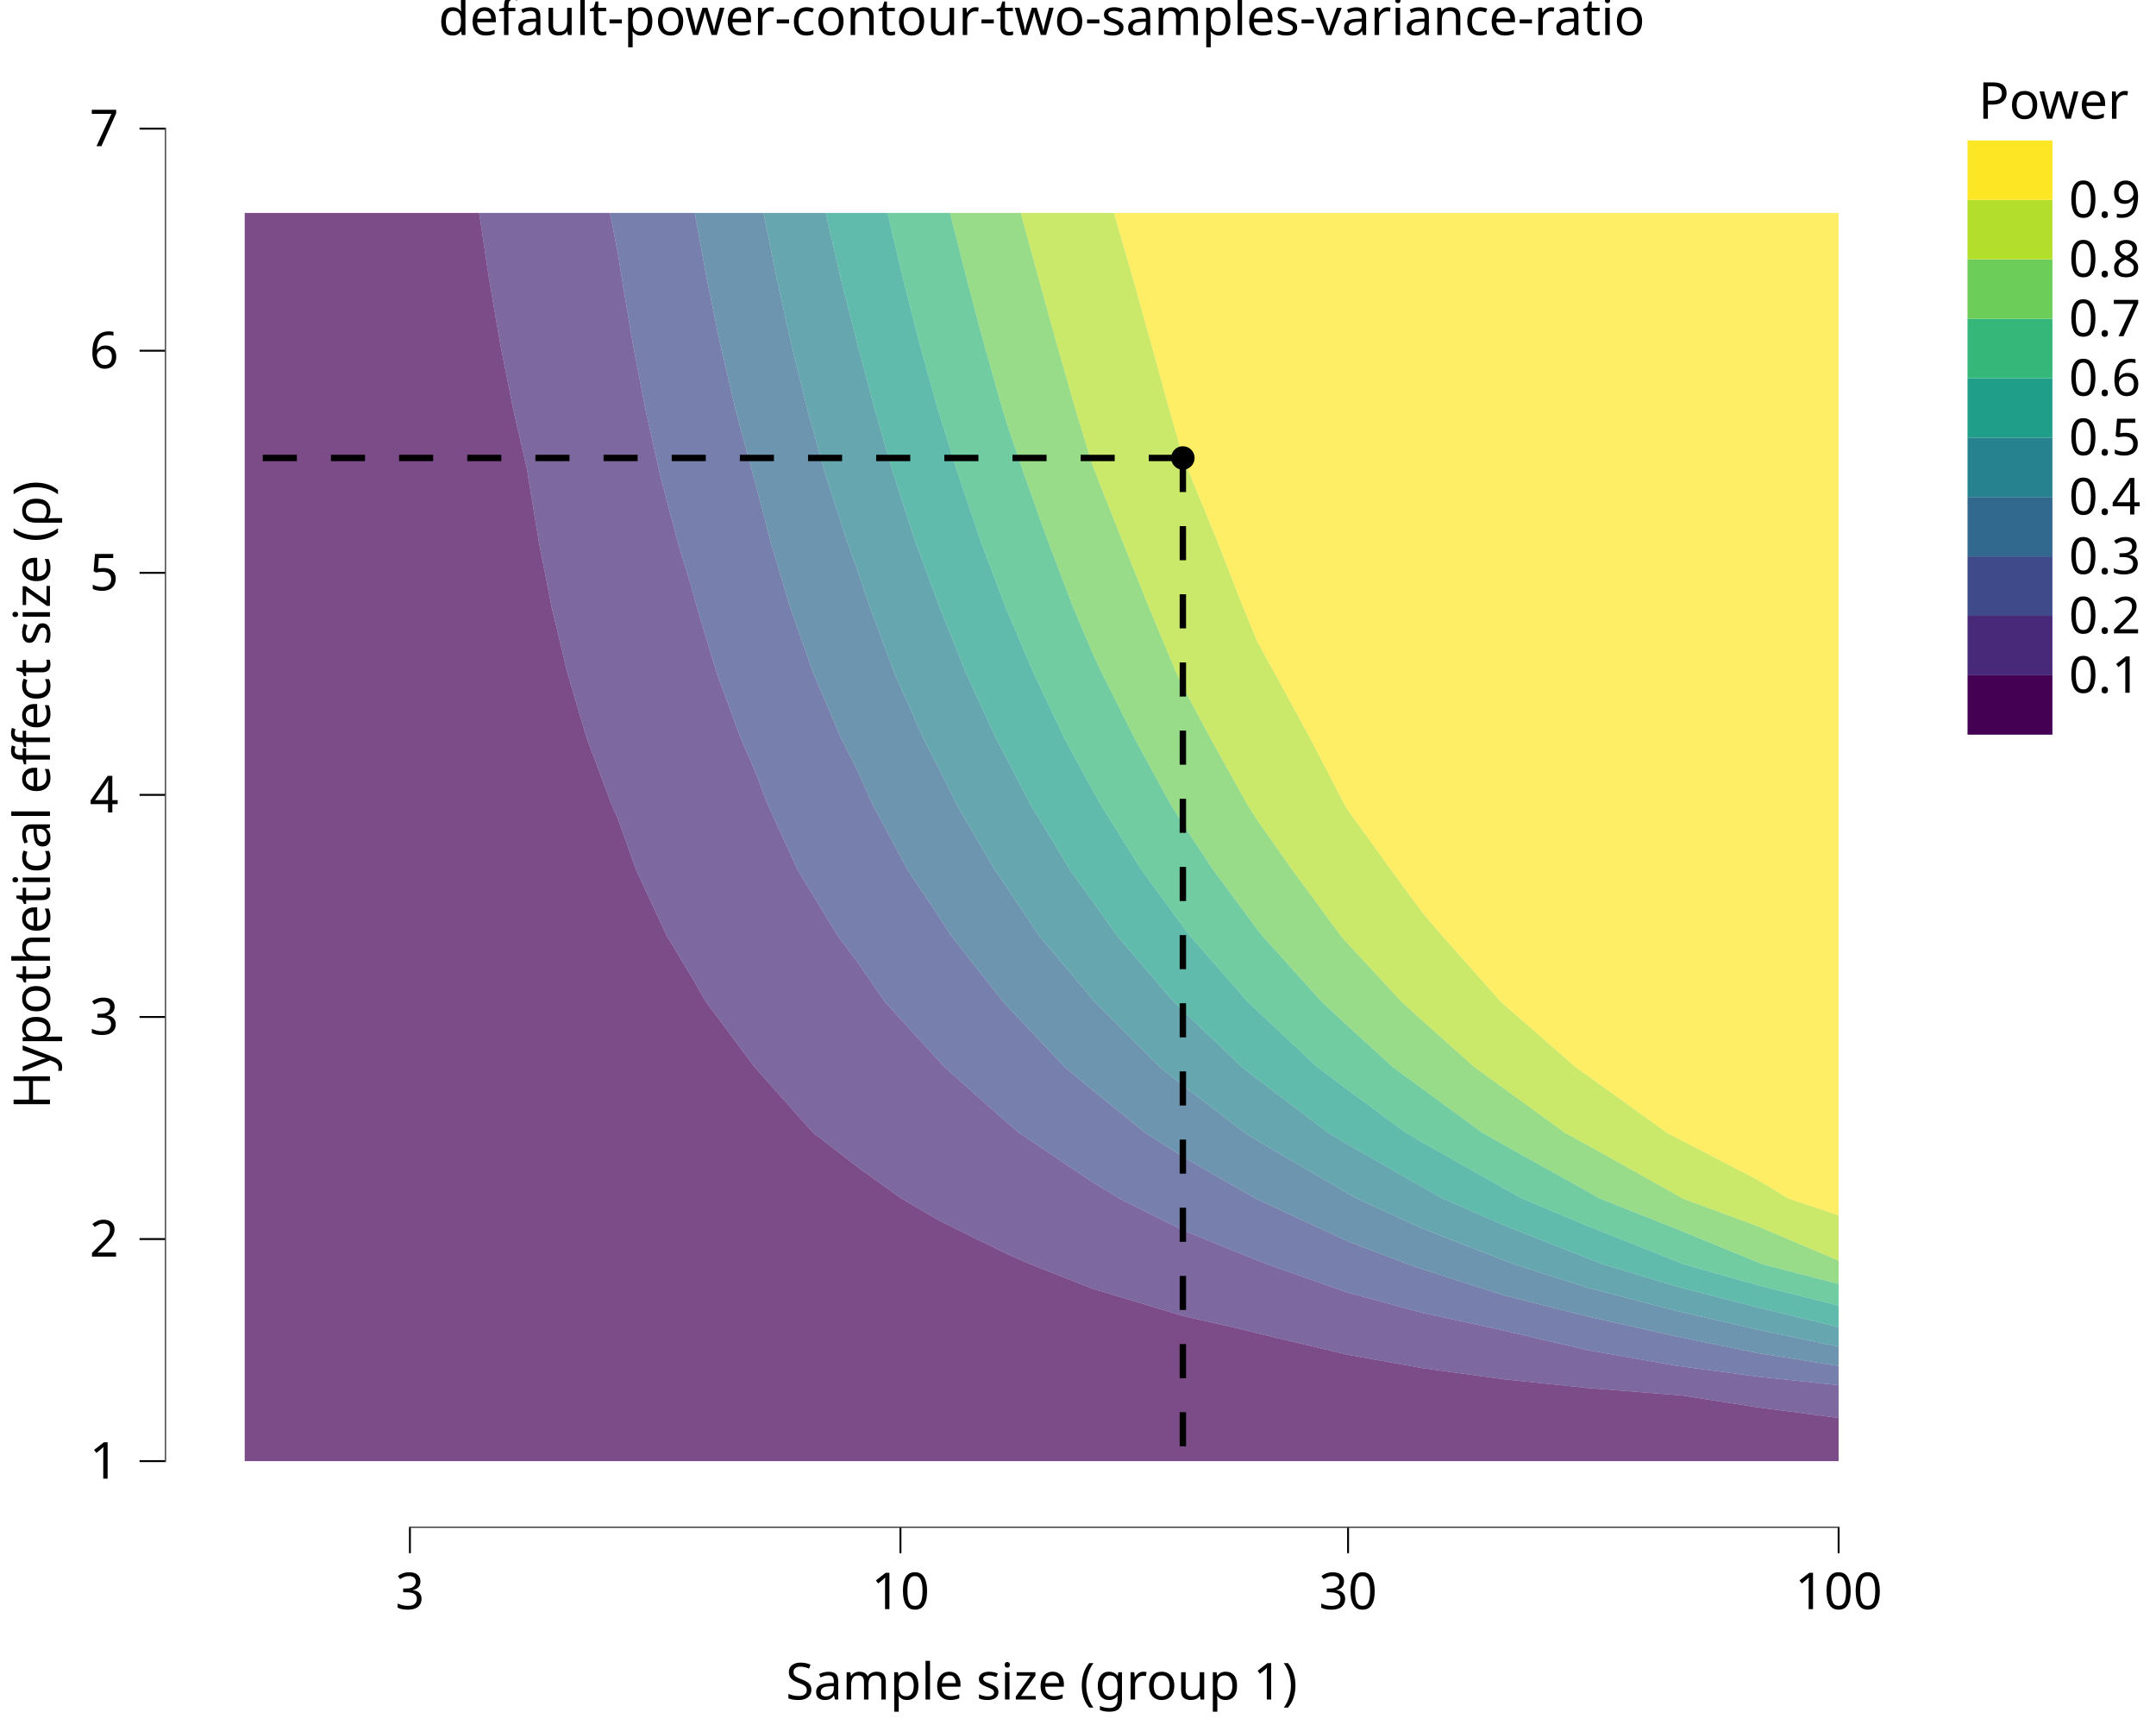
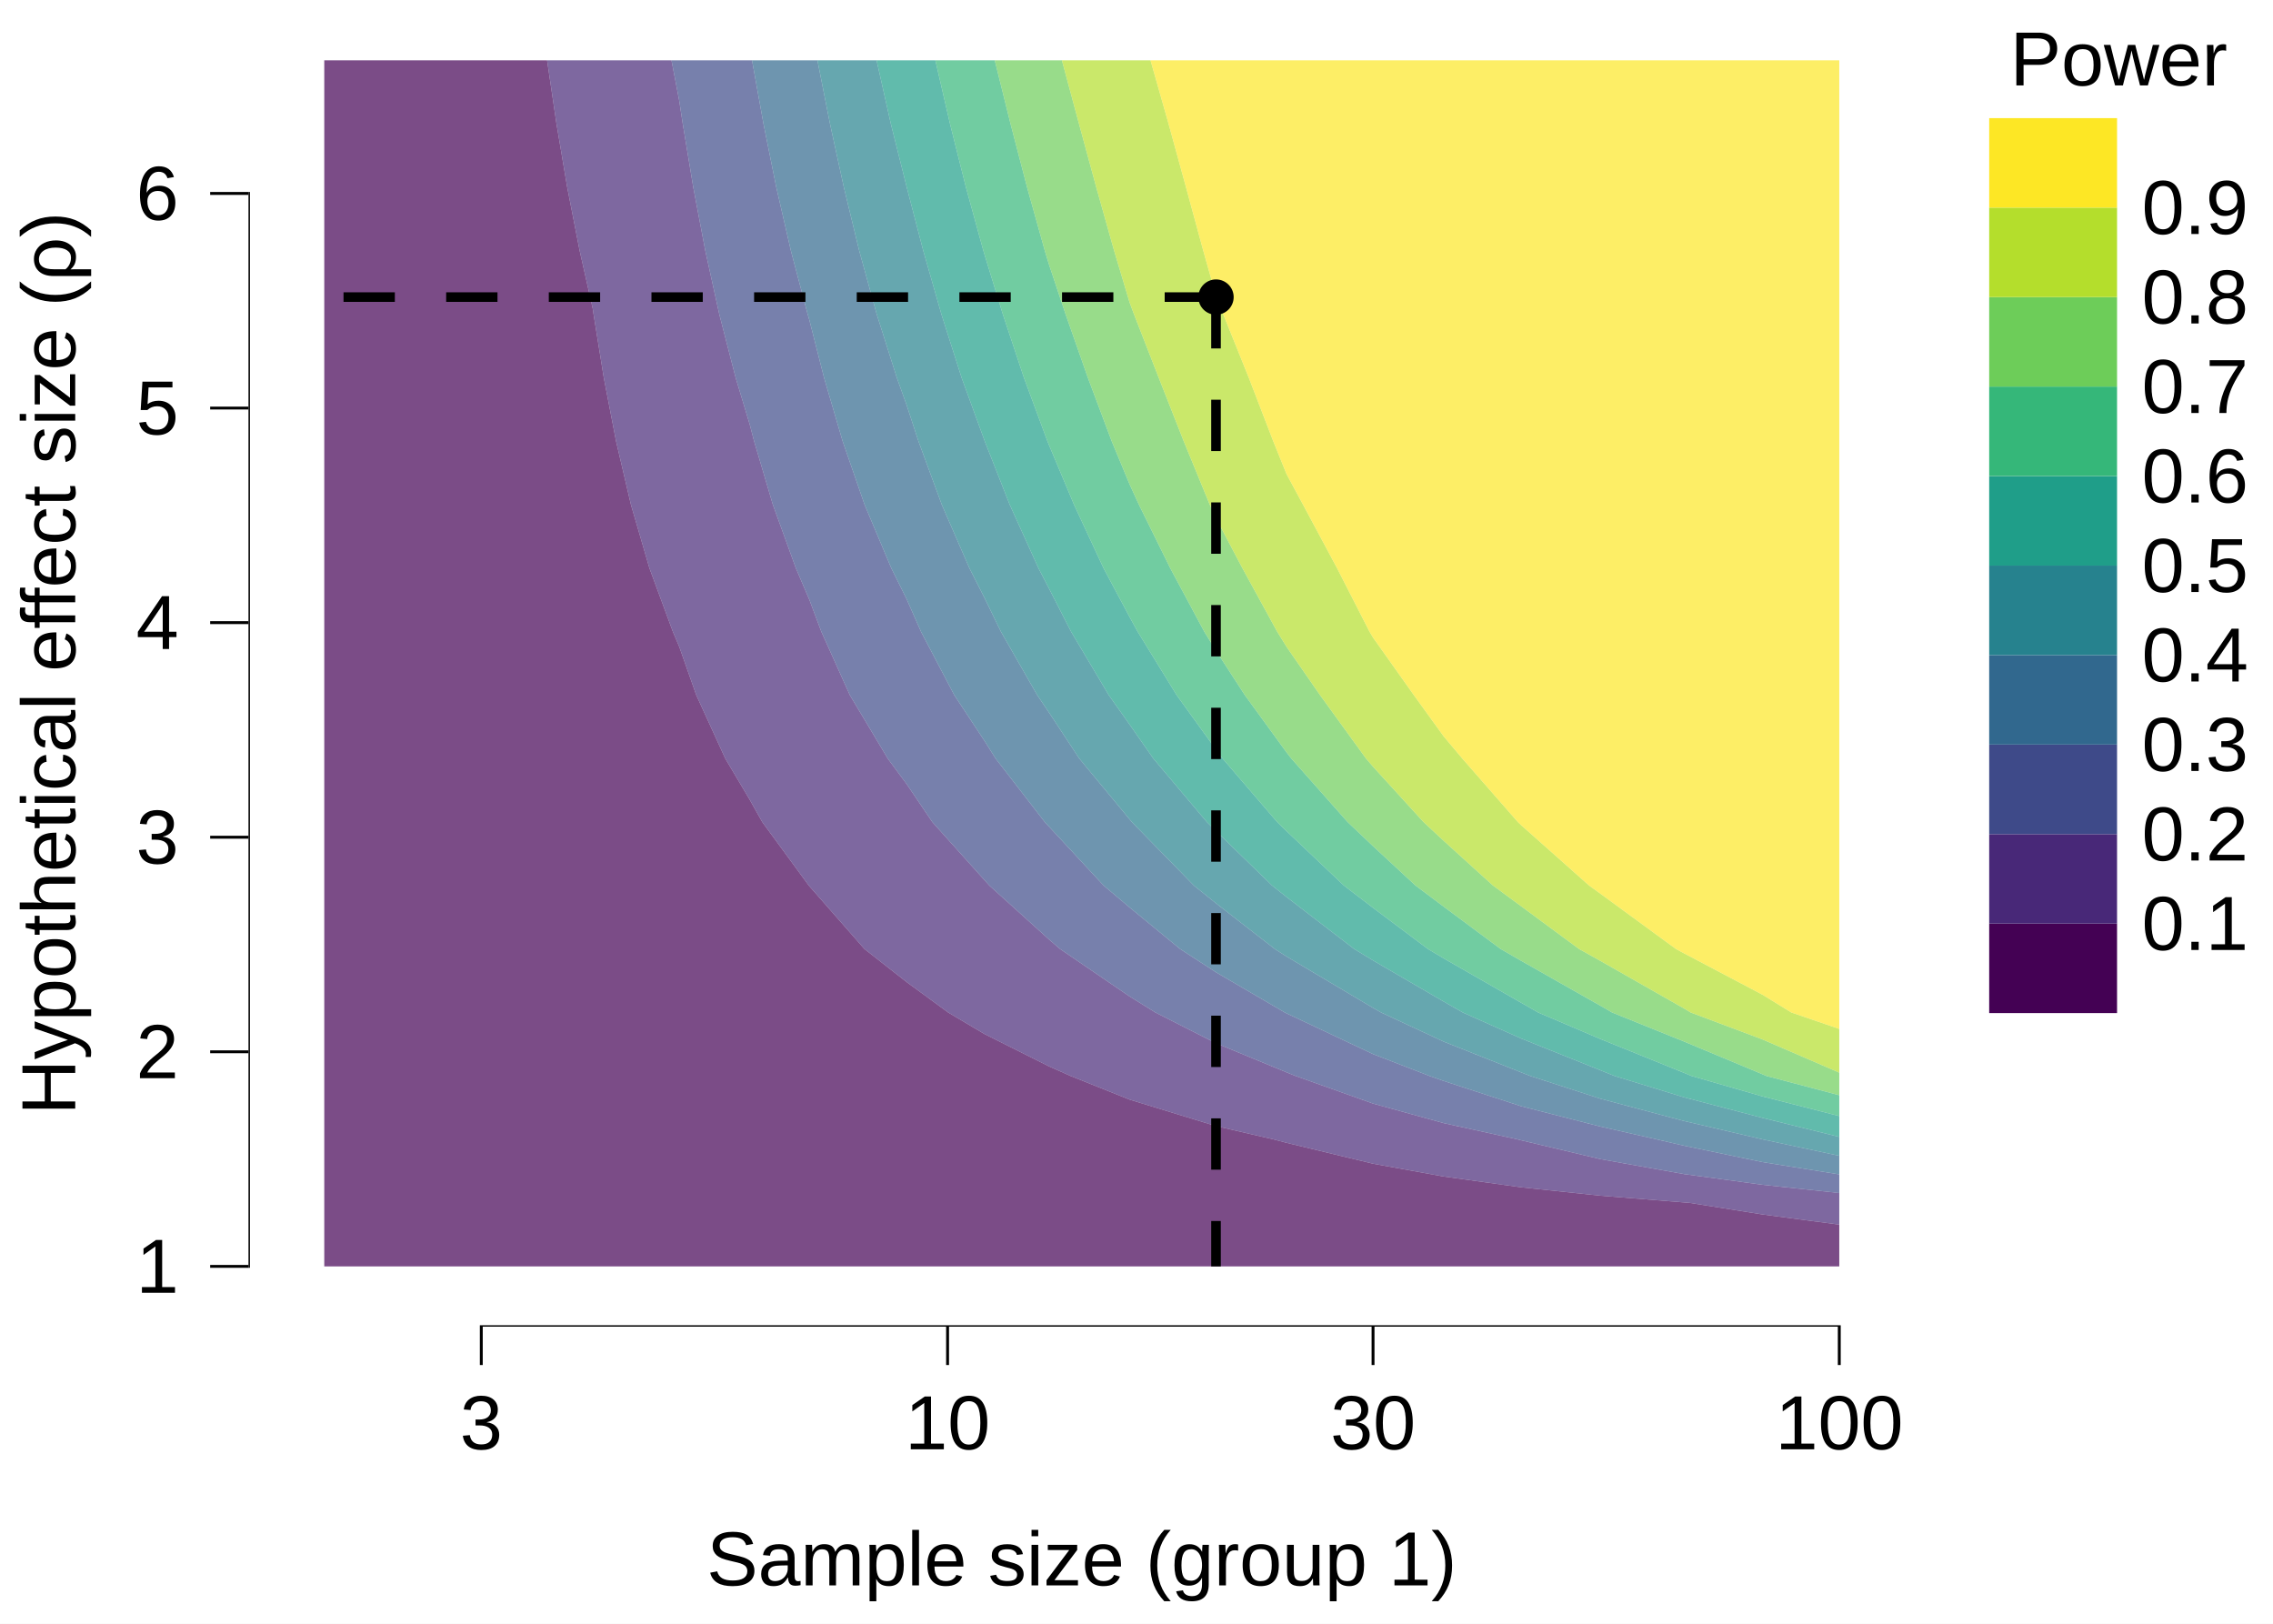
- <svg xmlns="http://www.w3.org/2000/svg" class="svglite" data-engine-version="2.0" width="720.00pt" height="576.00pt" viewBox="0 0 720.00 576.00">
-   <defs>
-     <style type="text/css">
+ <svg xmlns="http://www.w3.org/2000/svg" width="504.00pt" height="360.00pt" viewBox="0 0 504.00 360.00">
+   <g class="svglite">
+     <defs>
+       <style type="text/css">
    .svglite line, .svglite polyline, .svglite polygon, .svglite path, .svglite rect, .svglite circle {
      fill: none;
      stroke: #000000;
      stroke-linecap: round;
      stroke-linejoin: round;
      stroke-miterlimit: 10.00;
    }
+     .svglite text {
+       white-space: pre;
+     }
+     .svglite g.glyphgroup path {
+       fill: inherit;
+       stroke: none;
+     }
  </style>
-   </defs>
-   <rect width="100%" height="100%" style="stroke: none; fill: #FFFFFF;" />
-   <defs>
-     <clipPath id="cpMC4wMHw3MjAuMDB8MC4wMHw1NzYuMDA=">
-       <rect x="0.00" y="0.00" width="720.00" height="576.00" />
-     </clipPath>
-   </defs>
-   <g clip-path="url(#cpMC4wMHw3MjAuMDB8MC4wMHw1NzYuMDA=)">
-     <rect x="0.00" y="0.00" width="720.00" height="576.00" style="stroke-width: 10.67; stroke: none;" />
-   </g>
-   <defs>
-     <clipPath id="cpNTUuMTF8NjQwLjYyfDIwLjcxfDUxMC4xNA==">
-       <rect x="55.11" y="20.71" width="585.52" height="489.43" />
-     </clipPath>
-   </defs>
-   <g clip-path="url(#cpNTUuMTF8NjQwLjYyfDIwLjcxfDUxMC4xNA==)">
-     <rect x="55.11" y="20.71" width="585.52" height="489.43" style="stroke-width: 10.67; stroke: none;" />
-     <path d="M 160.02 71.10 L 136.89 71.10 L 81.72 71.10 L 81.72 93.04 L 81.72 114.97 L 81.72 136.91 L 81.72 158.85 L 81.72 180.78 L 81.72 202.72 L 81.72 224.65 L 81.72 246.59 L 81.72 268.53 L 81.72 290.46 L 81.72 312.40 L 81.72 334.34 L 81.72 356.27 L 81.72 378.21 L 81.72 400.15 L 81.72 422.08 L 81.72 444.02 L 81.72 465.96 L 81.72 487.89 L 136.89 487.89 L 176.03 487.89 L 206.40 487.89 L 231.20 487.89 L 252.18 487.89 L 286.37 487.89 L 313.68 487.89 L 336.41 487.89 L 364.66 487.89 L 395.02 487.89 L 419.83 487.89 L 450.19 487.89 L 475.00 487.89 L 502.30 487.89 L 530.17 487.89 L 559.52 487.89 L 587.01 487.89 L 614.01 487.89 L 614.01 473.47 L 587.01 469.94 L 561.60 465.96 L 559.52 465.80 L 530.17 463.47 L 502.30 460.57 L 475.00 456.83 L 450.19 452.40 L 419.83 445.19 L 415.31 444.02 L 395.02 439.40 L 364.66 430.25 L 343.92 422.08 L 336.41 418.79 L 313.68 407.58 L 300.94 400.15 L 286.37 389.66 L 271.51 378.21 L 252.18 356.52 L 251.96 356.27 L 235.61 334.34 L 231.20 326.61 L 222.62 312.40 L 212.42 290.46 L 206.40 273.62 L 204.19 268.53 L 195.97 246.59 L 189.47 224.65 L 184.23 202.72 L 179.93 180.78 L 176.33 158.85 L 176.03 156.84 L 171.45 136.91 L 167.08 114.97 L 163.31 93.04 Z" style="fill-rule: evenodd; fill: #440154; fill-opacity: 0.70; stroke-width: 1.07; stroke: none; stroke-linecap: butt;" />
-     <path d="M 206.40 84.79 L 203.71 71.10 L 176.03 71.10 L 160.02 71.10 L 163.31 93.04 L 167.08 114.97 L 171.45 136.91 L 176.03 156.84 L 176.33 158.85 L 179.93 180.78 L 184.23 202.72 L 189.47 224.65 L 195.97 246.59 L 204.19 268.53 L 206.40 273.62 L 212.42 290.46 L 222.62 312.40 L 231.20 326.61 L 235.61 334.34 L 251.96 356.27 L 252.18 356.52 L 271.51 378.21 L 286.37 389.66 L 300.94 400.15 L 313.68 407.58 L 336.41 418.79 L 343.92 422.08 L 364.66 430.25 L 395.02 439.40 L 415.31 444.02 L 419.83 445.19 L 450.19 452.40 L 475.00 456.83 L 502.30 460.57 L 530.17 463.47 L 559.52 465.80 L 561.60 465.96 L 587.01 469.94 L 614.01 473.47 L 614.01 465.96 L 614.01 462.54 L 587.01 459.68 L 559.52 456.00 L 530.17 450.84 L 502.30 444.33 L 501.02 444.02 L 475.00 438.37 L 450.19 431.63 L 422.98 422.08 L 419.83 420.84 L 395.02 410.77 L 373.74 400.15 L 364.66 394.60 L 340.25 378.21 L 336.41 374.96 L 315.39 356.27 L 313.68 354.41 L 295.35 334.34 L 286.37 321.27 L 279.70 312.40 L 266.38 290.46 L 256.35 268.53 L 252.18 257.57 L 247.40 246.59 L 239.33 224.65 L 232.74 202.72 L 231.20 196.94 L 226.26 180.78 L 220.50 158.85 L 215.60 136.91 L 211.37 114.97 L 207.67 93.04 Z" style="fill-rule: evenodd; fill: #482878; fill-opacity: 0.70; stroke-width: 1.07; stroke: none; stroke-linecap: butt;" />
-     <path d="M 231.20 71.10 L 206.40 71.10 L 203.71 71.10 L 206.40 84.79 L 207.67 93.04 L 211.37 114.97 L 215.60 136.91 L 220.50 158.85 L 226.26 180.78 L 231.20 196.94 L 232.74 202.72 L 239.33 224.65 L 247.40 246.59 L 252.18 257.57 L 256.35 268.53 L 266.38 290.46 L 279.70 312.40 L 286.37 321.27 L 295.35 334.34 L 313.68 354.41 L 315.39 356.27 L 336.41 374.96 L 340.25 378.21 L 364.66 394.60 L 373.74 400.15 L 395.02 410.77 L 419.83 420.84 L 422.98 422.08 L 450.19 431.63 L 475.00 438.37 L 501.02 444.02 L 502.30 444.33 L 530.17 450.84 L 559.52 456.00 L 587.01 459.68 L 614.01 462.54 L 614.01 456.10 L 587.01 451.83 L 559.52 446.20 L 549.96 444.02 L 530.17 439.59 L 502.30 432.56 L 475.00 423.80 L 470.05 422.08 L 450.19 414.53 L 419.83 400.45 L 419.21 400.15 L 395.02 386.24 L 382.42 378.21 L 364.66 363.83 L 355.55 356.27 L 336.41 335.99 L 334.86 334.34 L 317.61 312.40 L 313.68 306.28 L 303.08 290.46 L 291.37 268.53 L 286.37 257.38 L 280.93 246.59 L 271.57 224.65 L 263.85 202.72 L 257.32 180.78 L 252.18 160.95 L 251.56 158.85 L 245.66 136.91 L 240.54 114.97 L 236.03 93.04 L 232.00 71.10 Z" style="fill-rule: evenodd; fill: #3E4A89; fill-opacity: 0.70; stroke-width: 1.07; stroke: none; stroke-linecap: butt;" />
-     <path d="M 254.99 71.10 L 252.18 71.10 L 232.00 71.10 L 236.03 93.04 L 240.54 114.97 L 245.66 136.91 L 251.56 158.85 L 252.18 160.95 L 257.32 180.78 L 263.85 202.72 L 271.57 224.65 L 280.93 246.59 L 286.37 257.38 L 291.37 268.53 L 303.08 290.46 L 313.68 306.28 L 317.61 312.40 L 334.86 334.34 L 336.41 335.99 L 355.55 356.27 L 364.66 363.83 L 382.42 378.21 L 395.02 386.24 L 419.21 400.15 L 419.83 400.45 L 450.19 414.53 L 470.05 422.08 L 475.00 423.80 L 502.30 432.56 L 530.17 439.59 L 549.96 444.02 L 559.52 446.20 L 587.01 451.83 L 614.01 456.10 L 614.01 449.67 L 587.13 444.02 L 587.01 443.99 L 559.52 437.65 L 530.17 429.98 L 505.43 422.08 L 502.30 420.87 L 475.00 410.21 L 453.04 400.15 L 450.19 398.56 L 419.83 380.81 L 415.69 378.21 L 395.02 362.41 L 387.26 356.27 L 365.45 334.34 L 364.66 333.38 L 346.99 312.40 L 336.41 296.58 L 332.21 290.46 L 319.44 268.53 L 313.68 256.84 L 308.39 246.59 L 298.68 224.65 L 290.48 202.72 L 286.37 190.36 L 282.88 180.78 L 275.81 158.85 L 269.68 136.91 L 264.27 114.97 L 259.41 93.04 Z" style="fill-rule: evenodd; fill: #31688E; fill-opacity: 0.70; stroke-width: 1.07; stroke: none; stroke-linecap: butt;" />
-     <path d="M 254.99 71.10 L 259.41 93.04 L 264.27 114.97 L 269.68 136.91 L 275.81 158.85 L 282.88 180.78 L 286.37 190.36 L 290.48 202.72 L 298.68 224.65 L 308.39 246.59 L 313.68 256.84 L 319.44 268.53 L 332.21 290.46 L 336.41 296.58 L 346.99 312.40 L 364.66 333.38 L 365.45 334.34 L 387.26 356.27 L 395.02 362.41 L 415.69 378.21 L 419.83 380.81 L 450.19 398.56 L 453.04 400.15 L 475.00 410.21 L 502.30 420.87 L 505.43 422.08 L 530.17 429.98 L 559.52 437.65 L 587.01 443.99 L 587.13 444.02 L 614.01 449.67 L 614.01 444.02 L 614.01 443.14 L 587.01 436.57 L 559.52 429.47 L 535.03 422.08 L 530.17 420.15 L 502.30 409.16 L 481.74 400.15 L 475.00 396.37 L 450.19 382.17 L 443.58 378.21 L 419.83 360.25 L 414.73 356.27 L 395.02 337.43 L 391.81 334.34 L 373.02 312.40 L 364.66 300.63 L 357.34 290.46 L 344.09 268.53 L 336.41 253.74 L 332.64 246.59 L 322.55 224.65 L 313.78 202.72 L 313.68 202.45 L 305.65 180.78 L 298.54 158.85 L 292.18 136.91 L 286.37 114.97 L 286.37 114.97 L 280.78 93.04 L 275.77 71.10 Z" style="fill-rule: evenodd; fill: #26828E; fill-opacity: 0.70; stroke-width: 1.07; stroke: none; stroke-linecap: butt;" />
-     <path d="M 296.42 71.10 L 286.37 71.10 L 275.77 71.10 L 280.78 93.04 L 286.37 114.97 L 286.37 114.97 L 292.18 136.91 L 298.54 158.85 L 305.65 180.78 L 313.68 202.45 L 313.78 202.72 L 322.55 224.65 L 332.64 246.59 L 336.41 253.74 L 344.09 268.53 L 357.34 290.46 L 364.66 300.63 L 373.02 312.40 L 391.81 334.34 L 395.02 337.43 L 414.73 356.27 L 419.83 360.25 L 443.58 378.21 L 450.19 382.17 L 475.00 396.37 L 481.74 400.15 L 502.30 409.16 L 530.17 420.15 L 535.03 422.08 L 559.52 429.47 L 587.01 436.57 L 614.01 443.14 L 614.01 435.94 L 587.01 429.14 L 562.08 422.08 L 559.52 421.03 L 530.17 409.35 L 508.22 400.15 L 502.30 396.82 L 475.00 381.44 L 469.50 378.21 L 450.19 363.98 L 439.95 356.27 L 419.83 337.47 L 416.53 334.34 L 397.35 312.40 L 395.02 309.30 L 381.20 290.46 L 367.49 268.53 L 364.66 263.47 L 355.51 246.59 L 345.14 224.65 L 336.41 204.19 L 335.79 202.72 L 327.55 180.78 L 320.13 158.85 L 313.68 138.17 L 313.29 136.91 L 307.16 114.97 L 301.57 93.04 Z" style="fill-rule: evenodd; fill: #1F9E89; fill-opacity: 0.70; stroke-width: 1.07; stroke: none; stroke-linecap: butt;" />
-     <path d="M 317.28 71.10 L 313.68 71.10 L 296.42 71.10 L 301.57 93.04 L 307.16 114.97 L 313.29 136.91 L 313.68 138.17 L 320.13 158.85 L 327.55 180.78 L 335.79 202.72 L 336.41 204.19 L 345.14 224.65 L 355.51 246.59 L 364.66 263.47 L 367.49 268.53 L 381.20 290.46 L 395.02 309.30 L 397.35 312.40 L 416.53 334.34 L 419.83 337.47 L 439.95 356.27 L 450.19 363.98 L 469.50 378.21 L 475.00 381.44 L 502.30 396.82 L 508.22 400.15 L 530.17 409.35 L 559.52 421.03 L 562.08 422.08 L 587.01 429.14 L 614.01 435.94 L 614.01 428.74 L 588.38 422.08 L 587.01 421.49 L 559.52 410.21 L 534.19 400.15 L 530.17 397.86 L 502.30 382.33 L 495.04 378.21 L 475.00 363.56 L 465.12 356.27 L 450.19 342.66 L 441.26 334.34 L 421.50 312.40 L 419.83 310.28 L 405.15 290.46 L 395.02 275.10 L 390.90 268.53 L 378.93 246.59 L 367.94 224.65 L 364.66 217.61 L 358.37 202.72 L 350.00 180.78 L 342.18 158.85 L 336.41 141.84 L 334.88 136.91 L 328.65 114.97 L 322.83 93.04 Z" style="fill-rule: evenodd; fill: #35B779; fill-opacity: 0.70; stroke-width: 1.07; stroke: none; stroke-linecap: butt;" />
-     <path d="M 340.89 71.10 L 336.41 71.10 L 317.28 71.10 L 322.83 93.04 L 328.65 114.97 L 334.88 136.91 L 336.41 141.84 L 342.18 158.85 L 350.00 180.78 L 358.37 202.72 L 364.66 217.61 L 367.94 224.65 L 378.93 246.59 L 390.90 268.53 L 395.02 275.10 L 405.15 290.46 L 419.83 310.28 L 421.50 312.40 L 441.26 334.34 L 450.19 342.66 L 465.12 356.27 L 475.00 363.56 L 495.04 378.21 L 502.30 382.33 L 530.17 397.86 L 534.19 400.15 L 559.52 410.21 L 587.01 421.49 L 588.38 422.08 L 614.01 428.74 L 614.01 422.08 L 614.01 420.94 L 587.01 409.45 L 561.82 400.15 L 559.52 398.80 L 530.17 382.36 L 522.58 378.21 L 502.30 363.48 L 492.35 356.27 L 475.00 340.80 L 467.93 334.34 L 450.19 315.20 L 447.74 312.40 L 431.57 290.46 L 419.83 273.79 L 416.50 268.53 L 404.29 246.59 L 395.02 229.29 L 392.84 224.65 L 383.67 202.72 L 374.90 180.78 L 366.20 158.85 L 364.66 154.77 L 359.23 136.91 L 352.96 114.97 L 346.88 93.04 Z" style="fill-rule: evenodd; fill: #6DCD59; fill-opacity: 0.70; stroke-width: 1.07; stroke: none; stroke-linecap: butt;" />
-     <path d="M 372.02 71.10 L 364.66 71.10 L 340.89 71.10 L 346.88 93.04 L 352.96 114.97 L 359.23 136.91 L 364.66 154.77 L 366.20 158.85 L 374.90 180.78 L 383.67 202.72 L 392.84 224.65 L 395.02 229.29 L 404.29 246.59 L 416.50 268.53 L 419.83 273.79 L 431.57 290.46 L 447.74 312.40 L 450.19 315.20 L 467.93 334.34 L 475.00 340.80 L 492.35 356.27 L 502.30 363.48 L 522.58 378.21 L 530.17 382.36 L 559.52 398.80 L 561.82 400.15 L 587.01 409.45 L 614.01 420.94 L 614.01 405.82 L 597.16 400.15 L 587.01 393.99 L 559.52 379.74 L 556.62 378.21 L 530.17 359.16 L 526.11 356.27 L 502.30 335.46 L 501.07 334.34 L 481.56 312.40 L 475.00 304.69 L 464.53 290.46 L 450.19 270.59 L 448.94 268.53 L 437.56 246.59 L 425.60 224.65 L 419.83 214.12 L 415.13 202.72 L 406.55 180.78 L 397.56 158.85 L 395.02 152.48 L 390.55 136.91 L 384.49 114.97 L 378.35 93.04 Z" style="fill-rule: evenodd; fill: #B4DE2C; fill-opacity: 0.70; stroke-width: 1.07; stroke: none; stroke-linecap: butt;" />
-     <path d="M 614.01 71.10 L 587.01 71.10 L 559.52 71.10 L 530.17 71.10 L 502.30 71.10 L 475.00 71.10 L 450.19 71.10 L 419.83 71.10 L 395.02 71.10 L 372.02 71.10 L 378.35 93.04 L 384.49 114.97 L 390.55 136.91 L 395.02 152.48 L 397.56 158.85 L 406.55 180.78 L 415.13 202.72 L 419.83 214.12 L 425.60 224.65 L 437.56 246.59 L 448.94 268.53 L 450.19 270.59 L 464.53 290.46 L 475.00 304.69 L 481.56 312.40 L 501.07 334.34 L 502.30 335.46 L 526.11 356.27 L 530.17 359.16 L 556.62 378.21 L 559.52 379.74 L 587.01 393.99 L 597.16 400.15 L 614.01 405.82 L 614.01 400.15 L 614.01 378.21 L 614.01 356.27 L 614.01 334.34 L 614.01 312.40 L 614.01 290.46 L 614.01 268.53 L 614.01 246.59 L 614.01 224.65 L 614.01 202.72 L 614.01 180.78 L 614.01 158.85 L 614.01 136.91 L 614.01 114.97 L 614.01 93.04 Z" style="fill-rule: evenodd; fill: #FDE725; fill-opacity: 0.70; stroke-width: 1.07; stroke: none; stroke-linecap: butt;" />
-     <line x1="395.02" y1="152.92" x2="395.02" y2="487.89" style="stroke-width: 2.13; stroke-dasharray: 11.38,11.38; stroke-linecap: butt;" />
-     <line x1="395.02" y1="152.92" x2="81.72" y2="152.92" style="stroke-width: 2.13; stroke-dasharray: 11.38,11.38; stroke-linecap: butt;" />
-     <circle cx="395.02" cy="152.92" r="3.56" style="stroke-width: 0.71; fill: #000000;" />
-     <line x1="136.57" y1="510.14" x2="614.33" y2="510.14" style="stroke-width: 0.64; stroke-linecap: butt;" />
-     <line x1="55.11" y1="488.21" x2="55.11" y2="42.64" style="stroke-width: 0.64; stroke-linecap: butt;" />
-     <rect x="55.11" y="20.71" width="585.52" height="489.43" style="stroke-width: 0.00; stroke: none;" />
-   </g>
-   <g clip-path="url(#cpMC4wMHw3MjAuMDB8MC4wMHw1NzYuMDA=)">
-     <polyline points="55.11,510.14 55.11,20.71 " style="stroke-width: 0.00; stroke: none; stroke-linecap: butt;" />
-     <text x="39.63" y="493.74" text-anchor="end" style="font-size: 17.00px; font-family: sans;" textLength="9.46px" lengthAdjust="spacingAndGlyphs">1</text>
-     <text x="39.63" y="419.59" text-anchor="end" style="font-size: 17.00px; font-family: sans;" textLength="9.46px" lengthAdjust="spacingAndGlyphs">2</text>
-     <text x="39.63" y="345.43" text-anchor="end" style="font-size: 17.00px; font-family: sans;" textLength="9.46px" lengthAdjust="spacingAndGlyphs">3</text>
-     <text x="39.63" y="271.27" text-anchor="end" style="font-size: 17.00px; font-family: sans;" textLength="9.46px" lengthAdjust="spacingAndGlyphs">4</text>
-     <text x="39.63" y="197.12" text-anchor="end" style="font-size: 17.00px; font-family: sans;" textLength="9.46px" lengthAdjust="spacingAndGlyphs">5</text>
-     <text x="39.63" y="122.96" text-anchor="end" style="font-size: 17.00px; font-family: sans;" textLength="9.46px" lengthAdjust="spacingAndGlyphs">6</text>
-     <text x="39.63" y="48.80" text-anchor="end" style="font-size: 17.00px; font-family: sans;" textLength="9.46px" lengthAdjust="spacingAndGlyphs">7</text>
-     <polyline points="46.60,487.89 55.11,487.89 " style="stroke-width: 0.64; stroke-linecap: butt;" />
-     <polyline points="46.60,413.74 55.11,413.74 " style="stroke-width: 0.64; stroke-linecap: butt;" />
-     <polyline points="46.60,339.58 55.11,339.58 " style="stroke-width: 0.64; stroke-linecap: butt;" />
-     <polyline points="46.60,265.42 55.11,265.42 " style="stroke-width: 0.64; stroke-linecap: butt;" />
-     <polyline points="46.60,191.27 55.11,191.27 " style="stroke-width: 0.64; stroke-linecap: butt;" />
-     <polyline points="46.60,117.11 55.11,117.11 " style="stroke-width: 0.64; stroke-linecap: butt;" />
-     <polyline points="46.60,42.95 55.11,42.95 " style="stroke-width: 0.64; stroke-linecap: butt;" />
-     <polyline points="55.11,510.14 640.62,510.14 " style="stroke-width: 0.00; stroke: none; stroke-linecap: butt;" />
-     <polyline points="136.89,518.64 136.89,510.14 " style="stroke-width: 0.64; stroke-linecap: butt;" />
-     <polyline points="300.71,518.64 300.71,510.14 " style="stroke-width: 0.64; stroke-linecap: butt;" />
-     <polyline points="450.19,518.64 450.19,510.14 " style="stroke-width: 0.64; stroke-linecap: butt;" />
-     <polyline points="614.01,518.64 614.01,510.14 " style="stroke-width: 0.64; stroke-linecap: butt;" />
-     <text x="136.89" y="537.32" text-anchor="middle" style="font-size: 17.00px; font-family: sans;" textLength="9.46px" lengthAdjust="spacingAndGlyphs">3</text>
-     <text x="300.71" y="537.32" text-anchor="middle" style="font-size: 17.00px; font-family: sans;" textLength="18.91px" lengthAdjust="spacingAndGlyphs">10</text>
-     <text x="450.19" y="537.32" text-anchor="middle" style="font-size: 17.00px; font-family: sans;" textLength="18.91px" lengthAdjust="spacingAndGlyphs">30</text>
-     <text x="614.01" y="537.32" text-anchor="middle" style="font-size: 17.00px; font-family: sans;" textLength="28.37px" lengthAdjust="spacingAndGlyphs">100</text>
-     <text x="347.86" y="567.49" text-anchor="middle" style="font-size: 17.00px; font-family: sans;" textLength="166.32px" lengthAdjust="spacingAndGlyphs">Sample size (group 1)</text>
-     <text transform="translate(16.68,265.42) rotate(-90)" text-anchor="middle" style="font-size: 17.00px; font-family: sans;" textLength="200.55px" lengthAdjust="spacingAndGlyphs">Hypothetical effect size (ρ)</text>
-     <rect x="651.58" y="20.71" width="68.42" height="230.09" style="stroke-width: 0.75; stroke: none;" />
-     <rect x="651.58" y="20.71" width="68.42" height="230.09" style="stroke-width: 10.67; stroke: none;" />
-     <text x="685.79" y="39.65" text-anchor="middle" style="font-size: 17.00px; font-family: sans;" textLength="48.20px" lengthAdjust="spacingAndGlyphs">Power</text>
-     <rect x="657.06" y="225.48" width="28.35" height="19.84" style="stroke-width: 0.75; stroke: none; fill: #440154;" />
-     <rect x="657.06" y="205.64" width="28.35" height="19.84" style="stroke-width: 0.75; stroke: none; fill: #482878;" />
-     <rect x="657.06" y="185.79" width="28.35" height="19.84" style="stroke-width: 0.75; stroke: none; fill: #3E4A89;" />
-     <rect x="657.06" y="165.95" width="28.35" height="19.84" style="stroke-width: 0.75; stroke: none; fill: #31688E;" />
-     <rect x="657.06" y="146.11" width="28.35" height="19.84" style="stroke-width: 0.75; stroke: none; fill: #26828E;" />
-     <rect x="657.06" y="126.27" width="28.35" height="19.84" style="stroke-width: 0.75; stroke: none; fill: #1F9E89;" />
-     <rect x="657.06" y="106.42" width="28.35" height="19.84" style="stroke-width: 0.75; stroke: none; fill: #35B779;" />
-     <rect x="657.06" y="86.58" width="28.35" height="19.84" style="stroke-width: 0.75; stroke: none; fill: #6DCD59;" />
-     <rect x="657.06" y="66.74" width="28.35" height="19.84" style="stroke-width: 0.75; stroke: none; fill: #B4DE2C;" />
-     <rect x="657.06" y="46.90" width="28.35" height="19.84" style="stroke-width: 0.75; stroke: none; fill: #FDE725;" />
-     <text x="690.89" y="231.33" style="font-size: 17.00px; font-family: sans;" textLength="23.63px" lengthAdjust="spacingAndGlyphs">0.1</text>
-     <text x="690.89" y="211.49" style="font-size: 17.00px; font-family: sans;" textLength="23.63px" lengthAdjust="spacingAndGlyphs">0.2</text>
-     <text x="690.89" y="191.64" style="font-size: 17.00px; font-family: sans;" textLength="23.63px" lengthAdjust="spacingAndGlyphs">0.3</text>
-     <text x="690.89" y="171.80" style="font-size: 17.00px; font-family: sans;" textLength="23.63px" lengthAdjust="spacingAndGlyphs">0.4</text>
-     <text x="690.89" y="151.96" style="font-size: 17.00px; font-family: sans;" textLength="23.63px" lengthAdjust="spacingAndGlyphs">0.5</text>
-     <text x="690.89" y="132.12" style="font-size: 17.00px; font-family: sans;" textLength="23.63px" lengthAdjust="spacingAndGlyphs">0.6</text>
-     <text x="690.89" y="112.27" style="font-size: 17.00px; font-family: sans;" textLength="23.63px" lengthAdjust="spacingAndGlyphs">0.7</text>
-     <text x="690.89" y="92.43" style="font-size: 17.00px; font-family: sans;" textLength="23.63px" lengthAdjust="spacingAndGlyphs">0.8</text>
-     <text x="690.89" y="72.59" style="font-size: 17.00px; font-family: sans;" textLength="23.63px" lengthAdjust="spacingAndGlyphs">0.9</text>
-     <text x="347.86" y="11.70" text-anchor="middle" style="font-size: 17.00px; font-family: sans;" textLength="375.15px" lengthAdjust="spacingAndGlyphs">default-power-contour-two-samples-variance-ratio</text>
+     </defs>
+     <rect width="100%" height="100%" style="stroke: none; fill: #FFFFFF;" />
+     <defs>
+       <clipPath id="cpMC4wMHw1MDQuMDB8MC4wMHwzNjAuMDA=">
+         <rect x="0.00" y="0.00" width="504.00" height="360.00" />
+       </clipPath>
+     </defs>
+     <g clip-path="url(#cpMC4wMHw1MDQuMDB8MC4wMHwzNjAuMDA=)">
+       <rect x="-0" y="0.00" width="504.00" height="360.00" style="stroke-width: 10.67; stroke: none;" />
+     </g>
+     <defs>
+       <clipPath id="cpNTUuMTB8NDI0LjYzfDAuMDB8Mjk0LjE0">
+         <rect x="55.10" y="0.00" width="369.53" height="294.14" />
+       </clipPath>
+     </defs>
+     <g clip-path="url(#cpNTUuMTB8NDI0LjYzfDAuMDB8Mjk0LjE0)">
+       <rect x="55.10" y="-0" width="369.53" height="294.14" style="stroke-width: 10.67; stroke: none;" />
+       <path d="M 121.31 13.37 L 106.72 13.37 L 71.90 13.37 L 71.90 27.44 L 71.90 41.52 L 71.90 55.59 L 71.90 69.66 L 71.90 83.74 L 71.90 97.81 L 71.90 111.89 L 71.90 125.96 L 71.90 140.03 L 71.90 154.11 L 71.90 168.18 L 71.90 182.25 L 71.90 196.33 L 71.90 210.40 L 71.90 224.48 L 71.90 238.55 L 71.90 252.62 L 71.90 266.70 L 71.90 280.77 L 106.72 280.77 L 131.42 280.77 L 150.58 280.77 L 166.24 280.77 L 179.48 280.77 L 201.06 280.77 L 218.29 280.77 L 232.64 280.77 L 250.47 280.77 L 269.63 280.77 L 285.28 280.77 L 304.45 280.77 L 320.10 280.77 L 337.33 280.77 L 354.92 280.77 L 373.44 280.77 L 390.79 280.77 L 407.83 280.77 L 407.83 271.51 L 390.79 269.25 L 374.76 266.70 L 373.44 266.59 L 354.92 265.10 L 337.33 263.24 L 320.10 260.84 L 304.45 258.00 L 285.28 253.37 L 282.43 252.62 L 269.63 249.66 L 250.47 243.79 L 237.38 238.55 L 232.64 236.44 L 218.29 229.25 L 210.25 224.48 L 201.06 217.75 L 191.68 210.40 L 179.48 196.49 L 179.34 196.33 L 169.02 182.25 L 166.24 177.30 L 160.82 168.18 L 154.39 154.11 L 150.58 143.30 L 149.19 140.03 L 144.00 125.96 L 139.90 111.89 L 136.60 97.81 L 133.88 83.74 L 131.61 69.66 L 131.42 68.38 L 128.53 55.59 L 125.77 41.52 L 123.39 27.44 Z" style="fill-rule: evenodd; fill: #440154; fill-opacity: 0.70; stroke-width: 1.07; stroke: none; stroke-linecap: butt;" />
+       <path d="M 150.58 22.16 L 148.89 13.37 L 131.42 13.37 L 121.31 13.37 L 123.39 27.44 L 125.77 41.52 L 128.53 55.59 L 131.42 68.38 L 131.61 69.66 L 133.88 83.74 L 136.60 97.81 L 139.90 111.89 L 144.00 125.96 L 149.19 140.03 L 150.58 143.30 L 154.39 154.11 L 160.82 168.18 L 166.24 177.30 L 169.02 182.25 L 179.34 196.33 L 179.48 196.49 L 191.68 210.40 L 201.06 217.75 L 210.25 224.48 L 218.29 229.25 L 232.64 236.44 L 237.38 238.55 L 250.47 243.79 L 269.63 249.66 L 282.43 252.62 L 285.28 253.37 L 304.45 258.00 L 320.10 260.84 L 337.33 263.24 L 354.92 265.10 L 373.44 266.59 L 374.76 266.70 L 390.79 269.25 L 407.83 271.51 L 407.83 266.70 L 407.83 264.50 L 390.79 262.67 L 373.44 260.31 L 354.92 257.00 L 337.33 252.82 L 336.53 252.62 L 320.10 249.00 L 304.45 244.67 L 287.27 238.55 L 285.28 237.75 L 269.63 231.29 L 256.20 224.48 L 250.47 220.92 L 235.06 210.40 L 232.64 208.32 L 219.37 196.33 L 218.29 195.13 L 206.73 182.25 L 201.06 173.87 L 196.85 168.18 L 188.44 154.11 L 182.11 140.03 L 179.48 133.00 L 176.47 125.96 L 171.37 111.89 L 167.21 97.81 L 166.24 94.10 L 163.12 83.74 L 159.49 69.66 L 156.39 55.59 L 153.72 41.52 L 151.39 27.44 Z" style="fill-rule: evenodd; fill: #482878; fill-opacity: 0.70; stroke-width: 1.07; stroke: none; stroke-linecap: butt;" />
+       <path d="M 166.24 13.37 L 150.58 13.37 L 148.89 13.37 L 150.58 22.16 L 151.39 27.44 L 153.72 41.52 L 156.39 55.59 L 159.49 69.66 L 163.12 83.74 L 166.24 94.10 L 167.21 97.81 L 171.37 111.89 L 176.47 125.96 L 179.48 133.00 L 182.11 140.03 L 188.44 154.11 L 196.85 168.18 L 201.06 173.87 L 206.73 182.25 L 218.29 195.13 L 219.37 196.33 L 232.64 208.32 L 235.06 210.40 L 250.47 220.92 L 256.20 224.48 L 269.63 231.29 L 285.28 237.75 L 287.27 238.55 L 304.45 244.67 L 320.10 249.00 L 336.53 252.62 L 337.33 252.82 L 354.92 257.00 L 373.44 260.31 L 390.79 262.67 L 407.83 264.50 L 407.83 260.37 L 390.79 257.64 L 373.44 254.02 L 367.41 252.62 L 354.92 249.78 L 337.33 245.27 L 320.10 239.65 L 316.98 238.55 L 304.45 233.70 L 285.28 224.67 L 284.89 224.48 L 269.63 215.56 L 261.68 210.40 L 250.47 201.18 L 244.72 196.33 L 232.64 183.31 L 231.66 182.25 L 220.77 168.18 L 218.29 164.25 L 211.60 154.11 L 204.21 140.03 L 201.06 132.88 L 197.63 125.96 L 191.71 111.89 L 186.84 97.81 L 182.72 83.74 L 179.48 71.01 L 179.09 69.66 L 175.37 55.59 L 172.13 41.52 L 169.29 27.44 L 166.75 13.37 Z" style="fill-rule: evenodd; fill: #3E4A89; fill-opacity: 0.70; stroke-width: 1.07; stroke: none; stroke-linecap: butt;" />
+       <path d="M 181.25 13.37 L 179.48 13.37 L 166.75 13.37 L 169.29 27.44 L 172.13 41.52 L 175.37 55.59 L 179.09 69.66 L 179.48 71.01 L 182.72 83.74 L 186.84 97.81 L 191.71 111.89 L 197.63 125.96 L 201.06 132.88 L 204.21 140.03 L 211.60 154.11 L 218.29 164.25 L 220.77 168.18 L 231.66 182.25 L 232.64 183.31 L 244.72 196.33 L 250.47 201.18 L 261.68 210.40 L 269.63 215.56 L 284.89 224.48 L 285.28 224.67 L 304.45 233.70 L 316.98 238.55 L 320.10 239.65 L 337.33 245.27 L 354.92 249.78 L 367.41 252.62 L 373.44 254.02 L 390.79 257.64 L 407.83 260.37 L 407.83 256.25 L 390.87 252.62 L 390.79 252.60 L 373.44 248.54 L 354.92 243.61 L 339.31 238.55 L 337.33 237.77 L 320.10 230.93 L 306.25 224.48 L 304.45 223.46 L 285.28 212.07 L 282.67 210.40 L 269.63 200.27 L 264.73 196.33 L 250.97 182.25 L 250.47 181.64 L 239.32 168.18 L 232.64 158.03 L 229.99 154.11 L 221.93 140.03 L 218.29 132.54 L 214.95 125.96 L 208.83 111.89 L 203.65 97.81 L 201.06 89.88 L 198.86 83.74 L 194.40 69.66 L 190.52 55.59 L 187.11 41.52 L 184.04 27.44 Z" style="fill-rule: evenodd; fill: #31688E; fill-opacity: 0.70; stroke-width: 1.07; stroke: none; stroke-linecap: butt;" />
+       <path d="M 181.25 13.37 L 184.04 27.44 L 187.11 41.52 L 190.52 55.59 L 194.40 69.66 L 198.86 83.74 L 201.06 89.88 L 203.65 97.81 L 208.83 111.89 L 214.95 125.96 L 218.29 132.54 L 221.93 140.03 L 229.99 154.11 L 232.64 158.03 L 239.32 168.18 L 250.47 181.64 L 250.97 182.25 L 264.73 196.33 L 269.63 200.27 L 282.67 210.40 L 285.28 212.07 L 304.45 223.46 L 306.25 224.48 L 320.10 230.93 L 337.33 237.77 L 339.31 238.55 L 354.92 243.61 L 373.44 248.54 L 390.79 252.60 L 390.87 252.62 L 407.83 256.25 L 407.83 252.62 L 407.83 252.06 L 390.79 247.84 L 373.44 243.29 L 357.99 238.55 L 354.92 237.31 L 337.33 230.26 L 324.36 224.48 L 320.10 222.05 L 304.45 212.94 L 300.27 210.40 L 285.28 198.88 L 282.07 196.33 L 269.63 184.24 L 267.60 182.25 L 255.74 168.18 L 250.47 160.63 L 245.85 154.11 L 237.49 140.03 L 232.64 130.55 L 230.26 125.96 L 223.89 111.89 L 218.35 97.81 L 218.29 97.64 L 213.22 83.74 L 208.74 69.66 L 204.72 55.59 L 201.06 41.52 L 201.06 41.52 L 197.53 27.44 L 194.37 13.37 Z" style="fill-rule: evenodd; fill: #26828E; fill-opacity: 0.70; stroke-width: 1.07; stroke: none; stroke-linecap: butt;" />
+       <path d="M 207.40 13.37 L 201.06 13.37 L 194.37 13.37 L 197.53 27.44 L 201.06 41.52 L 201.06 41.52 L 204.72 55.59 L 208.74 69.66 L 213.22 83.74 L 218.29 97.64 L 218.35 97.81 L 223.89 111.89 L 230.26 125.96 L 232.64 130.55 L 237.49 140.03 L 245.85 154.11 L 250.47 160.63 L 255.74 168.18 L 267.60 182.25 L 269.63 184.24 L 282.07 196.33 L 285.28 198.88 L 300.27 210.40 L 304.45 212.94 L 320.10 222.05 L 324.36 224.48 L 337.33 230.26 L 354.92 237.31 L 357.99 238.55 L 373.44 243.29 L 390.79 247.84 L 407.83 252.06 L 407.83 247.44 L 390.79 243.08 L 375.06 238.55 L 373.44 237.87 L 354.92 230.38 L 341.07 224.48 L 337.33 222.34 L 320.10 212.47 L 316.63 210.40 L 304.45 201.27 L 297.99 196.33 L 285.28 184.27 L 283.20 182.25 L 271.10 168.18 L 269.63 166.19 L 260.90 154.11 L 252.25 140.03 L 250.47 136.79 L 244.69 125.96 L 238.15 111.89 L 232.64 98.76 L 232.25 97.81 L 227.04 83.74 L 222.36 69.66 L 218.29 56.40 L 218.05 55.59 L 214.18 41.52 L 210.65 27.44 Z" style="fill-rule: evenodd; fill: #1F9E89; fill-opacity: 0.70; stroke-width: 1.07; stroke: none; stroke-linecap: butt;" />
+       <path d="M 220.57 13.37 L 218.29 13.37 L 207.40 13.37 L 210.65 27.44 L 214.18 41.52 L 218.05 55.59 L 218.29 56.40 L 222.36 69.66 L 227.04 83.74 L 232.25 97.81 L 232.64 98.76 L 238.15 111.89 L 244.69 125.96 L 250.47 136.79 L 252.25 140.03 L 260.90 154.11 L 269.63 166.19 L 271.10 168.18 L 283.20 182.25 L 285.28 184.27 L 297.99 196.33 L 304.45 201.27 L 316.63 210.40 L 320.10 212.47 L 337.33 222.34 L 341.07 224.48 L 354.92 230.38 L 373.44 237.87 L 375.06 238.55 L 390.79 243.08 L 407.83 247.44 L 407.83 242.82 L 391.66 238.55 L 390.79 238.17 L 373.44 230.93 L 357.46 224.48 L 354.92 223.01 L 337.33 213.04 L 332.75 210.40 L 320.10 201.00 L 313.87 196.33 L 304.45 187.60 L 298.81 182.25 L 286.34 168.18 L 285.28 166.82 L 276.02 154.11 L 269.63 144.25 L 267.02 140.03 L 259.48 125.96 L 252.54 111.89 L 250.47 107.37 L 246.50 97.81 L 241.22 83.74 L 236.28 69.66 L 232.64 58.76 L 231.67 55.59 L 227.74 41.52 L 224.07 27.44 Z" style="fill-rule: evenodd; fill: #35B779; fill-opacity: 0.70; stroke-width: 1.07; stroke: none; stroke-linecap: butt;" />
+       <path d="M 235.46 13.37 L 232.64 13.37 L 220.57 13.37 L 224.07 27.44 L 227.74 41.52 L 231.67 55.59 L 232.64 58.76 L 236.28 69.66 L 241.22 83.74 L 246.50 97.81 L 250.47 107.37 L 252.54 111.89 L 259.48 125.96 L 267.02 140.03 L 269.63 144.25 L 276.02 154.11 L 285.28 166.82 L 286.34 168.18 L 298.81 182.25 L 304.45 187.60 L 313.87 196.33 L 320.10 201.00 L 332.75 210.40 L 337.33 213.04 L 354.92 223.01 L 357.46 224.48 L 373.44 230.93 L 390.79 238.17 L 391.66 238.55 L 407.83 242.82 L 407.83 238.55 L 407.83 237.81 L 390.79 230.45 L 374.89 224.48 L 373.44 223.61 L 354.92 213.07 L 350.13 210.40 L 337.33 200.95 L 331.05 196.33 L 320.10 186.40 L 315.64 182.25 L 304.45 169.98 L 302.90 168.18 L 292.70 154.11 L 285.28 143.41 L 283.19 140.03 L 275.48 125.96 L 269.63 114.86 L 268.25 111.89 L 262.47 97.81 L 256.93 83.74 L 251.44 69.66 L 250.47 67.05 L 247.04 55.59 L 243.08 41.52 L 239.25 27.44 Z" style="fill-rule: evenodd; fill: #6DCD59; fill-opacity: 0.70; stroke-width: 1.07; stroke: none; stroke-linecap: butt;" />
+       <path d="M 255.11 13.37 L 250.47 13.37 L 235.46 13.37 L 239.25 27.44 L 243.08 41.52 L 247.04 55.59 L 250.47 67.05 L 251.44 69.66 L 256.93 83.74 L 262.47 97.81 L 268.25 111.89 L 269.63 114.86 L 275.48 125.96 L 283.19 140.03 L 285.28 143.41 L 292.70 154.11 L 302.90 168.18 L 304.45 169.98 L 315.64 182.25 L 320.10 186.40 L 331.05 196.33 L 337.33 200.95 L 350.13 210.40 L 354.92 213.07 L 373.44 223.61 L 374.89 224.48 L 390.79 230.45 L 407.83 237.81 L 407.83 228.12 L 397.20 224.48 L 390.79 220.53 L 373.44 211.38 L 371.62 210.40 L 354.92 198.18 L 352.36 196.33 L 337.33 182.98 L 336.56 182.25 L 324.25 168.18 L 320.10 163.24 L 313.50 154.11 L 304.45 141.36 L 303.66 140.03 L 296.47 125.96 L 288.93 111.89 L 285.28 105.13 L 282.32 97.81 L 276.90 83.74 L 271.23 69.66 L 269.63 65.58 L 266.81 55.59 L 262.98 41.52 L 259.11 27.44 Z" style="fill-rule: evenodd; fill: #B4DE2C; fill-opacity: 0.70; stroke-width: 1.07; stroke: none; stroke-linecap: butt;" />
+       <path d="M 407.83 13.37 L 390.79 13.37 L 373.44 13.37 L 354.92 13.37 L 337.33 13.37 L 320.10 13.37 L 304.45 13.37 L 285.28 13.37 L 269.63 13.37 L 255.11 13.37 L 259.11 27.44 L 262.98 41.52 L 266.81 55.59 L 269.63 65.58 L 271.23 69.66 L 276.90 83.74 L 282.32 97.81 L 285.28 105.13 L 288.93 111.89 L 296.47 125.96 L 303.66 140.03 L 304.45 141.36 L 313.50 154.11 L 320.10 163.24 L 324.25 168.18 L 336.56 182.25 L 337.33 182.98 L 352.36 196.33 L 354.92 198.18 L 371.62 210.40 L 373.44 211.38 L 390.79 220.53 L 397.20 224.48 L 407.83 228.12 L 407.83 224.48 L 407.83 210.40 L 407.83 196.33 L 407.83 182.25 L 407.83 168.18 L 407.83 154.11 L 407.83 140.03 L 407.83 125.96 L 407.83 111.89 L 407.83 97.81 L 407.83 83.74 L 407.83 69.66 L 407.83 55.59 L 407.83 41.52 L 407.83 27.44 Z" style="fill-rule: evenodd; fill: #FDE725; fill-opacity: 0.70; stroke-width: 1.07; stroke: none; stroke-linecap: butt;" />
+       <line x1="269.63" y1="65.87" x2="269.63" y2="280.77" style="stroke-width: 2.13; stroke-dasharray: 11.38,11.38; stroke-linecap: butt;" />
+       <line x1="269.63" y1="65.87" x2="71.90" y2="65.87" style="stroke-width: 2.13; stroke-dasharray: 11.38,11.38; stroke-linecap: butt;" />
+       <circle cx="269.63" cy="65.87" r="3.56" style="stroke-width: 0.71; fill: #000000;" />
+       <line x1="106.40" y1="294.14" x2="408.15" y2="294.14" style="stroke-width: 0.64; stroke-linecap: butt;" />
+       <line x1="55.10" y1="281.09" x2="55.10" y2="42.57" style="stroke-width: 0.64; stroke-linecap: butt;" />
+       <rect x="55.10" y="-0" width="369.53" height="294.14" style="stroke-width: 0.00; stroke: none;" />
+     </g>
+     <g clip-path="url(#cpMC4wMHw1MDQuMDB8MC4wMHwzNjAuMDA=)">
+       <polyline points="55.10,294.14 55.10,0.00 " style="stroke-width: 0.00; stroke: none; stroke-linecap: butt;" />
+       <text x="39.63" y="286.62" text-anchor="end" style="font-size: 17.00px; font-family: &quot;Liberation Sans&quot;;" textLength="9.45px" lengthAdjust="spacingAndGlyphs">1</text>
+       <text x="39.63" y="239.04" text-anchor="end" style="font-size: 17.00px; font-family: &quot;Liberation Sans&quot;;" textLength="9.45px" lengthAdjust="spacingAndGlyphs">2</text>
+       <text x="39.63" y="191.47" text-anchor="end" style="font-size: 17.00px; font-family: &quot;Liberation Sans&quot;;" textLength="9.45px" lengthAdjust="spacingAndGlyphs">3</text>
+       <text x="39.63" y="143.89" text-anchor="end" style="font-size: 17.00px; font-family: &quot;Liberation Sans&quot;;" textLength="9.45px" lengthAdjust="spacingAndGlyphs">4</text>
+       <text x="39.63" y="96.32" text-anchor="end" style="font-size: 17.00px; font-family: &quot;Liberation Sans&quot;;" textLength="9.45px" lengthAdjust="spacingAndGlyphs">5</text>
+       <text x="39.63" y="48.74" text-anchor="end" style="font-size: 17.00px; font-family: &quot;Liberation Sans&quot;;" textLength="9.45px" lengthAdjust="spacingAndGlyphs">6</text>
+       <polyline points="46.60,280.77 55.10,280.77 " style="stroke-width: 0.64; stroke-linecap: butt;" />
+       <polyline points="46.60,233.19 55.10,233.19 " style="stroke-width: 0.64; stroke-linecap: butt;" />
+       <polyline points="46.60,185.62 55.10,185.62 " style="stroke-width: 0.64; stroke-linecap: butt;" />
+       <polyline points="46.60,138.04 55.10,138.04 " style="stroke-width: 0.64; stroke-linecap: butt;" />
+       <polyline points="46.60,90.47 55.10,90.47 " style="stroke-width: 0.64; stroke-linecap: butt;" />
+       <polyline points="46.60,42.89 55.10,42.89 " style="stroke-width: 0.64; stroke-linecap: butt;" />
+       <polyline points="55.10,294.14 424.63,294.14 " style="stroke-width: 0.00; stroke: none; stroke-linecap: butt;" />
+       <polyline points="106.72,302.64 106.72,294.14 " style="stroke-width: 0.64; stroke-linecap: butt;" />
+       <polyline points="210.11,302.64 210.11,294.14 " style="stroke-width: 0.64; stroke-linecap: butt;" />
+       <polyline points="304.45,302.64 304.45,294.14 " style="stroke-width: 0.64; stroke-linecap: butt;" />
+       <polyline points="407.83,302.64 407.83,294.14 " style="stroke-width: 0.64; stroke-linecap: butt;" />
+       <text x="106.72" y="321.32" text-anchor="middle" style="font-size: 17.00px; font-family: &quot;Liberation Sans&quot;;" textLength="9.45px" lengthAdjust="spacingAndGlyphs">3</text>
+       <text x="210.11" y="321.32" text-anchor="middle" style="font-size: 17.00px; font-family: &quot;Liberation Sans&quot;;" textLength="18.91px" lengthAdjust="spacingAndGlyphs">10</text>
+       <text x="304.45" y="321.32" text-anchor="middle" style="font-size: 17.00px; font-family: &quot;Liberation Sans&quot;;" textLength="18.91px" lengthAdjust="spacingAndGlyphs">30</text>
+       <text x="407.83" y="321.32" text-anchor="middle" style="font-size: 17.00px; font-family: &quot;Liberation Sans&quot;;" textLength="28.36px" lengthAdjust="spacingAndGlyphs">100</text>
+       <text x="239.87" y="351.49" text-anchor="middle" style="font-size: 17.00px; font-family: &quot;Liberation Sans&quot;;" textLength="166.27px" lengthAdjust="spacingAndGlyphs">Sample size (group 1)</text>
+       <text transform="translate(16.68,147.07) rotate(-90)" text-anchor="middle" style="font-size: 17.00px; font-family: &quot;Liberation Sans&quot;;" textLength="200.17px" lengthAdjust="spacingAndGlyphs">Hypothetical effect size (ρ)</text>
+       <rect x="435.59" y="0.00" width="68.41" height="230.09" style="stroke-width: 0.75; stroke: none;" />
+       <rect x="435.59" y="0.00" width="68.41" height="230.09" style="stroke-width: 10.67; stroke: none;" />
+       <text x="469.80" y="18.94" text-anchor="middle" style="font-size: 17.00px; font-family: &quot;Liberation Sans&quot;;" textLength="48.19px" lengthAdjust="spacingAndGlyphs">Power</text>
+       <rect x="441.07" y="204.77" width="28.35" height="19.84" style="stroke-width: 0.75; stroke: none; fill: #440154;" />
+       <rect x="441.07" y="184.93" width="28.35" height="19.84" style="stroke-width: 0.75; stroke: none; fill: #482878;" />
+       <rect x="441.07" y="165.08" width="28.35" height="19.84" style="stroke-width: 0.75; stroke: none; fill: #3E4A89;" />
+       <rect x="441.07" y="145.24" width="28.35" height="19.84" style="stroke-width: 0.75; stroke: none; fill: #31688E;" />
+       <rect x="441.07" y="125.40" width="28.35" height="19.84" style="stroke-width: 0.75; stroke: none; fill: #26828E;" />
+       <rect x="441.07" y="105.56" width="28.35" height="19.84" style="stroke-width: 0.75; stroke: none; fill: #1F9E89;" />
+       <rect x="441.07" y="85.71" width="28.35" height="19.84" style="stroke-width: 0.75; stroke: none; fill: #35B779;" />
+       <rect x="441.07" y="65.87" width="28.35" height="19.84" style="stroke-width: 0.75; stroke: none; fill: #6DCD59;" />
+       <rect x="441.07" y="46.03" width="28.35" height="19.84" style="stroke-width: 0.75; stroke: none; fill: #B4DE2C;" />
+       <rect x="441.07" y="26.19" width="28.35" height="19.84" style="stroke-width: 0.75; stroke: none; fill: #FDE725;" />
+       <text x="474.90" y="210.62" style="font-size: 17.00px; font-family: &quot;Liberation Sans&quot;;" textLength="23.62px" lengthAdjust="spacingAndGlyphs">0.1</text>
+       <text x="474.90" y="190.78" style="font-size: 17.00px; font-family: &quot;Liberation Sans&quot;;" textLength="23.62px" lengthAdjust="spacingAndGlyphs">0.2</text>
+       <text x="474.90" y="170.93" style="font-size: 17.00px; font-family: &quot;Liberation Sans&quot;;" textLength="23.62px" lengthAdjust="spacingAndGlyphs">0.3</text>
+       <text x="474.90" y="151.09" style="font-size: 17.00px; font-family: &quot;Liberation Sans&quot;;" textLength="23.62px" lengthAdjust="spacingAndGlyphs">0.4</text>
+       <text x="474.90" y="131.25" style="font-size: 17.00px; font-family: &quot;Liberation Sans&quot;;" textLength="23.62px" lengthAdjust="spacingAndGlyphs">0.5</text>
+       <text x="474.90" y="111.41" style="font-size: 17.00px; font-family: &quot;Liberation Sans&quot;;" textLength="23.62px" lengthAdjust="spacingAndGlyphs">0.6</text>
+       <text x="474.90" y="91.56" style="font-size: 17.00px; font-family: &quot;Liberation Sans&quot;;" textLength="23.62px" lengthAdjust="spacingAndGlyphs">0.7</text>
+       <text x="474.90" y="71.72" style="font-size: 17.00px; font-family: &quot;Liberation Sans&quot;;" textLength="23.62px" lengthAdjust="spacingAndGlyphs">0.8</text>
+       <text x="474.90" y="51.88" style="font-size: 17.00px; font-family: &quot;Liberation Sans&quot;;" textLength="23.62px" lengthAdjust="spacingAndGlyphs">0.9</text>
+     </g>
  </g>
</svg>
